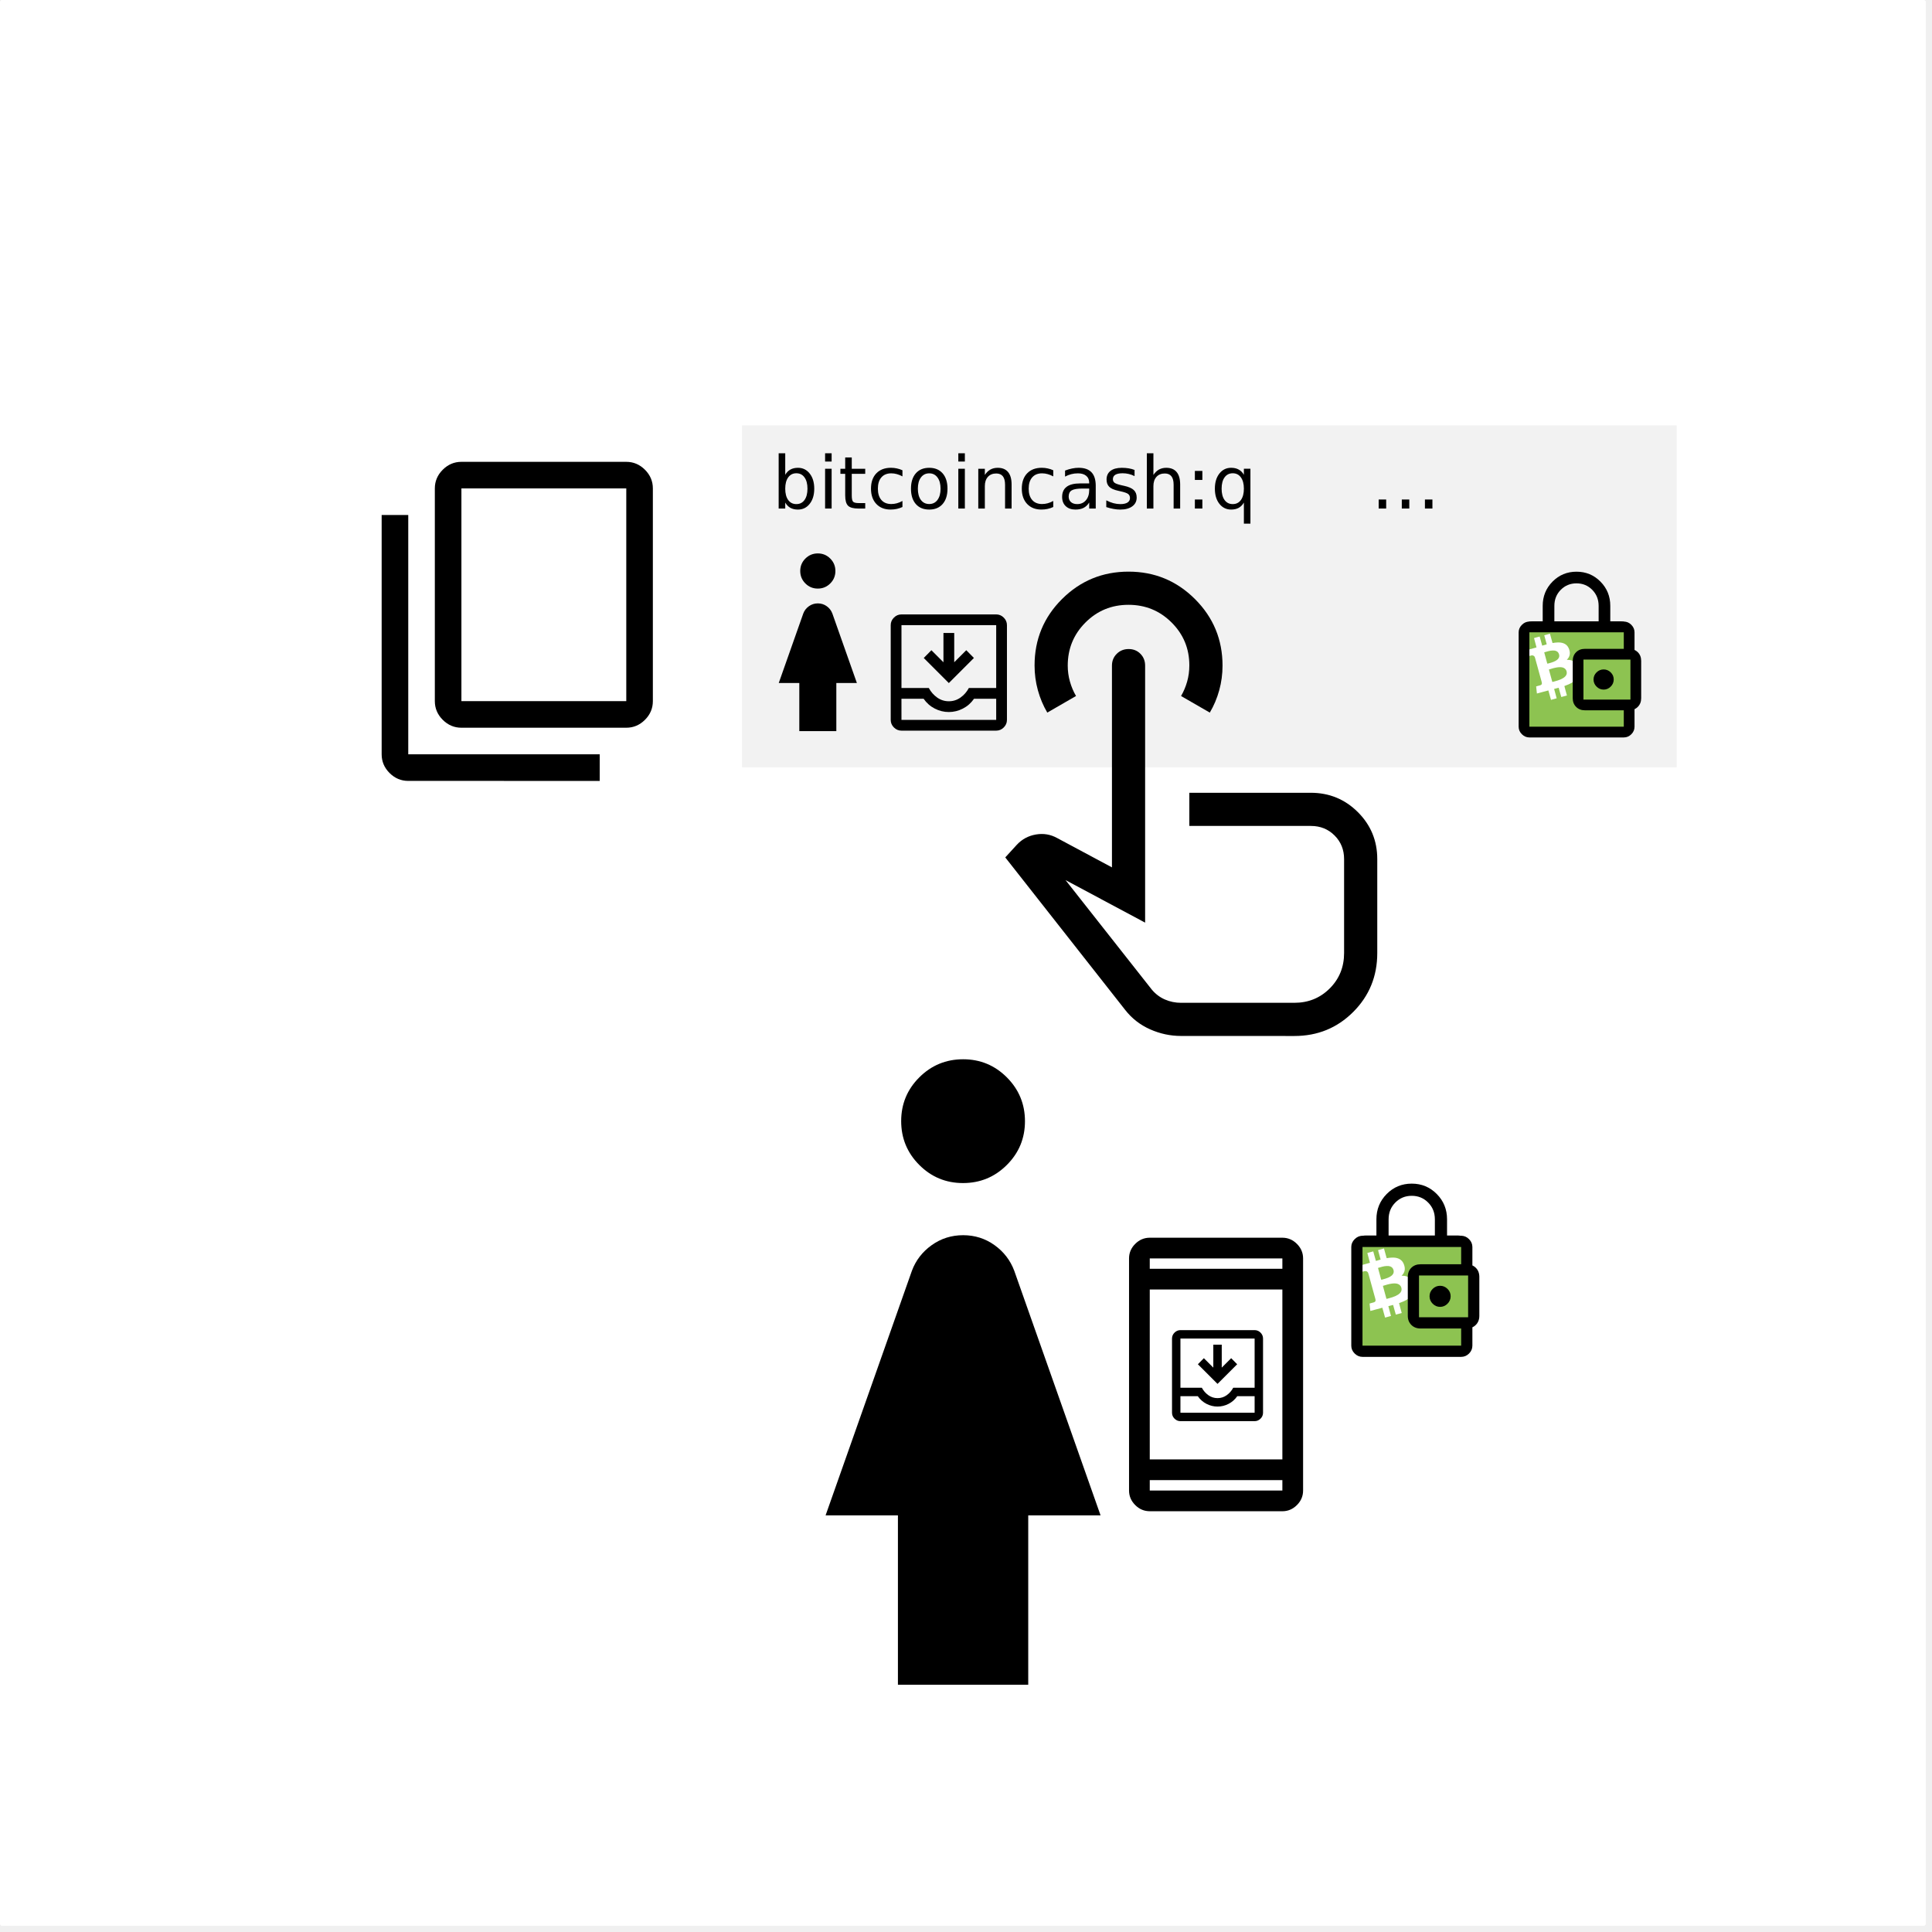
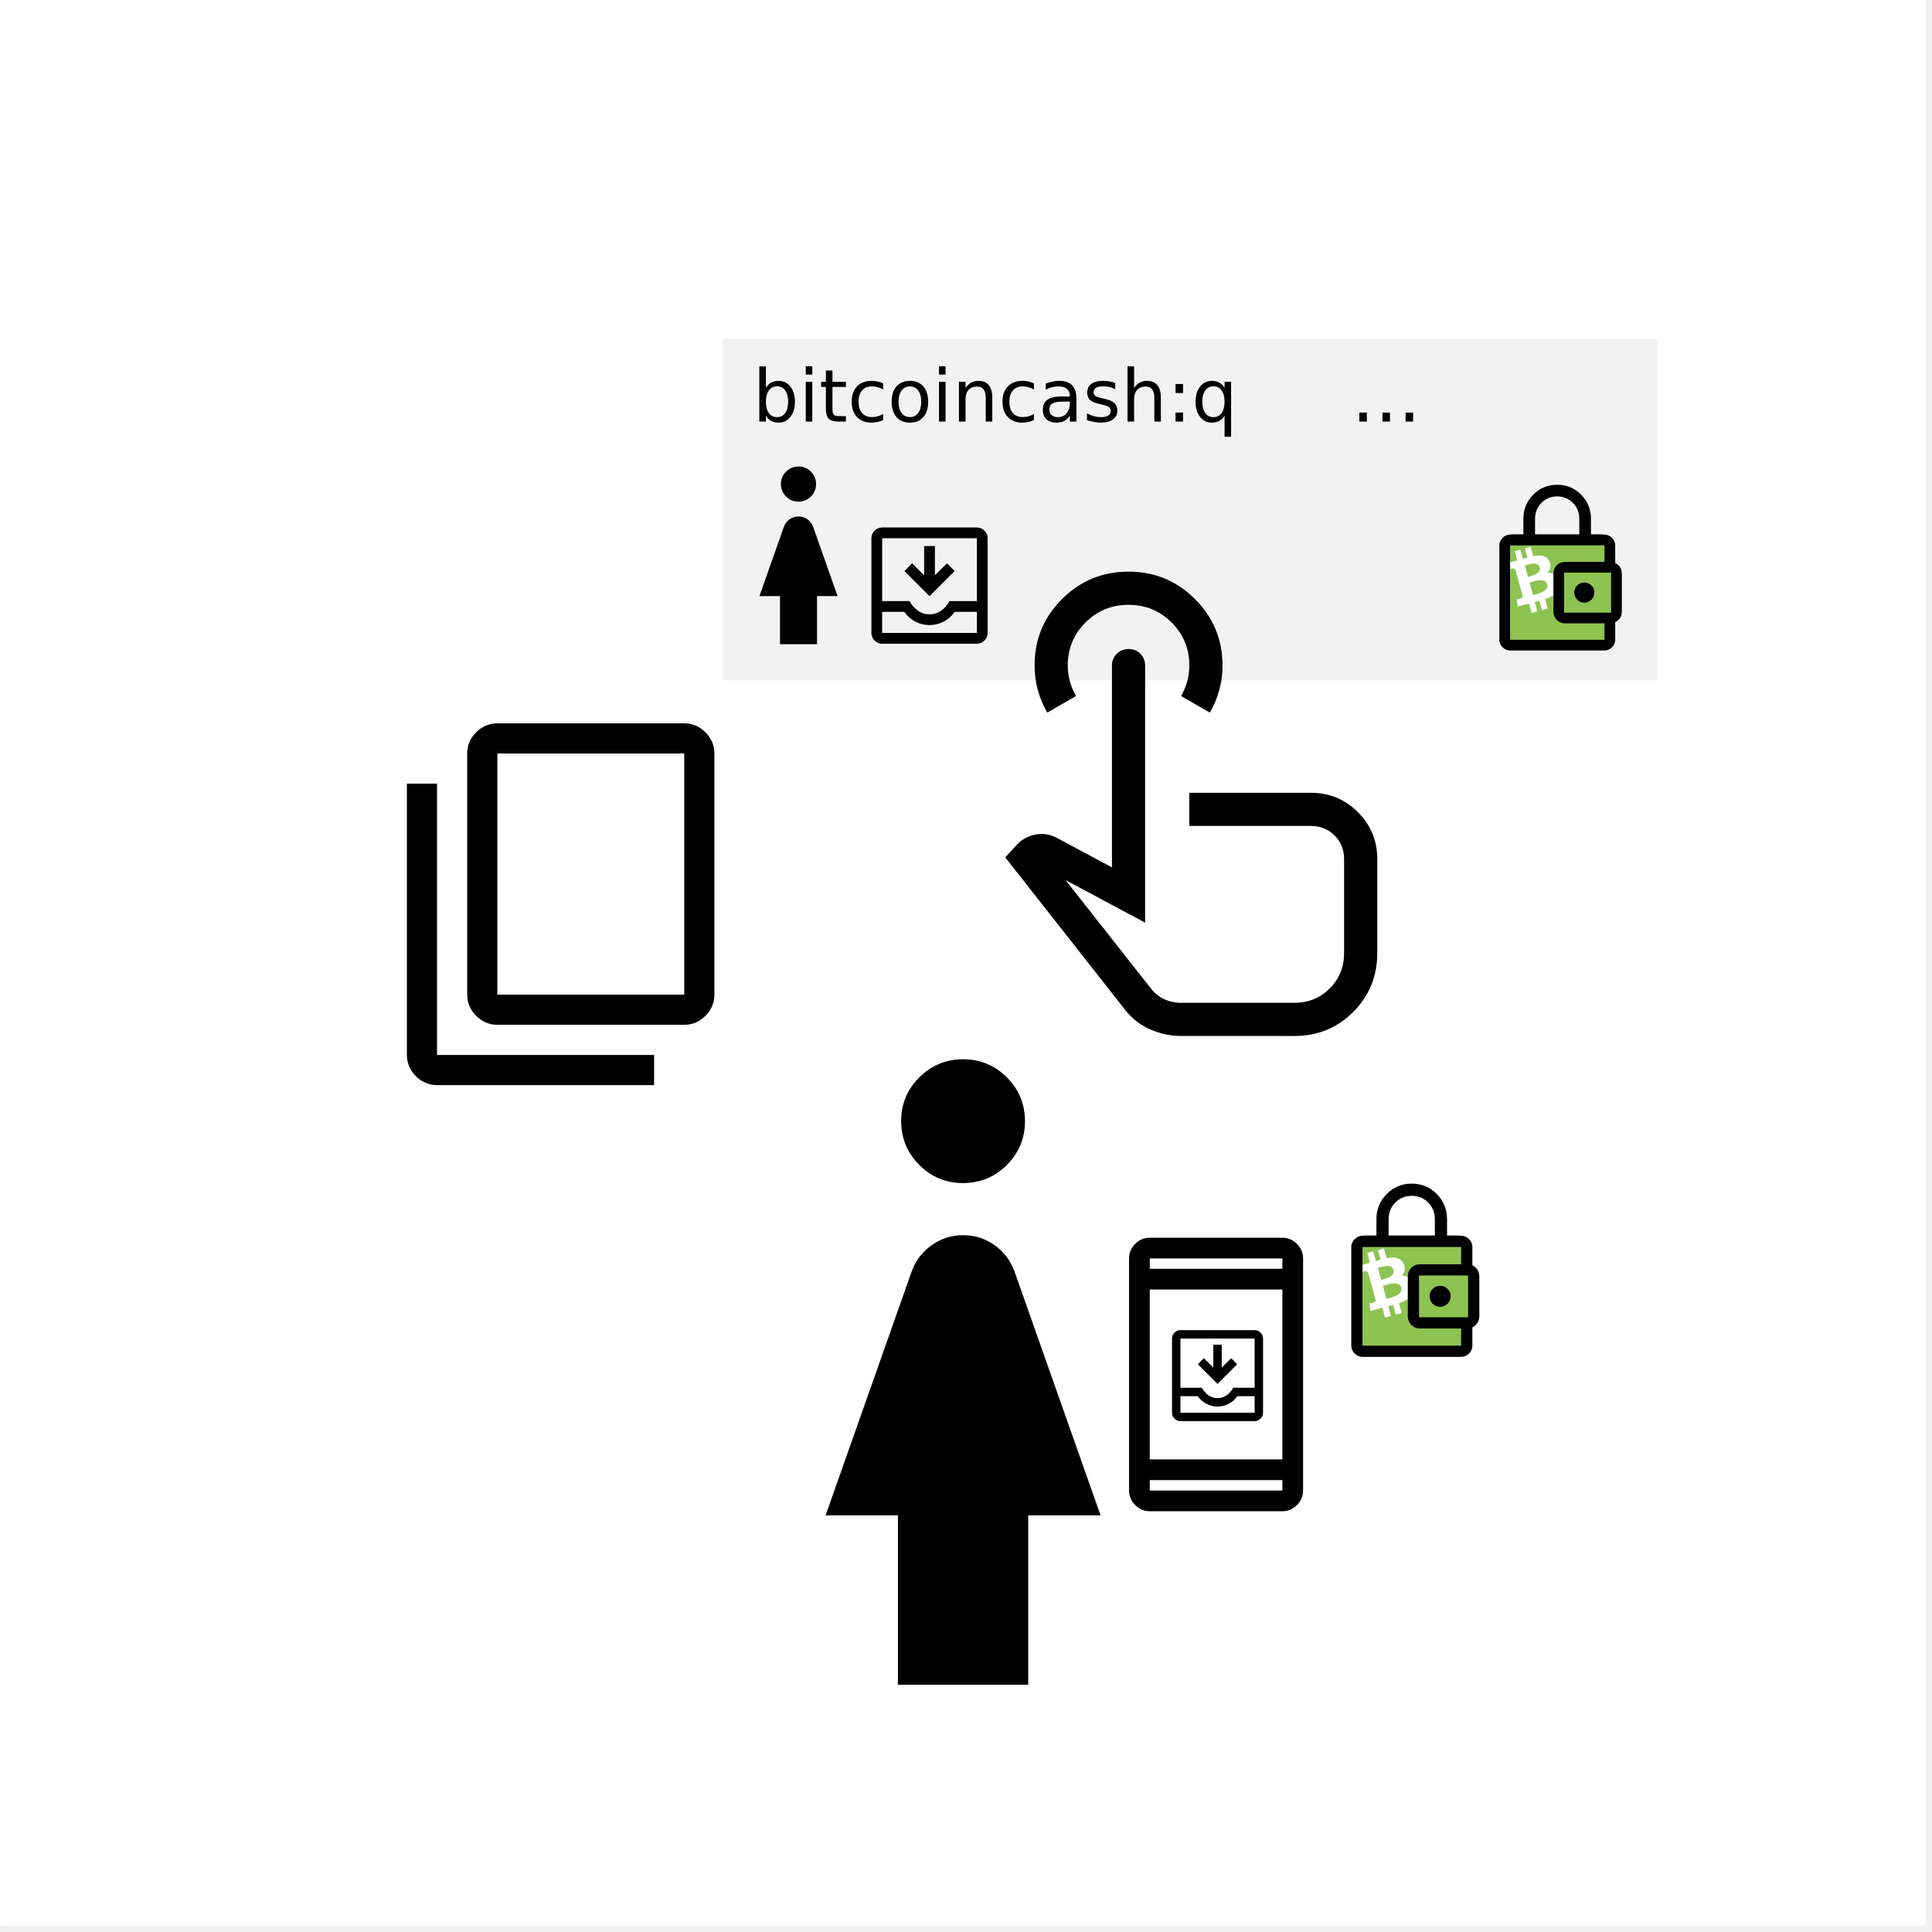
<svg xmlns="http://www.w3.org/2000/svg" width="400" height="400" version="1.1" viewBox="0 0 105.83 105.83" id="svg8538">
  <defs id="defs8542" />
  <rect style="display:inline;fill:#ffffff;fill-opacity:1;stroke:none;stroke-width:0.342;stroke-linejoin:round;stroke-miterlimit:4;stroke-dasharray:none;stroke-dashoffset:7.35;stroke-opacity:1" id="rect49606" width="105.488" height="105.488" x="0" y="0" ry="0.133" />
  <rect width="105.49" height="105.49" ry=".133" fill="#fff" id="rect8462" style="fill:#ffffff" />
-   <rect style="fill:#f2f2f2;stroke:none;stroke-width:0.218;stroke-linejoin:round;stroke-dashoffset:7.35;stroke-opacity:0.722" id="rect900" width="51.198" height="18.734" x="40.646" y="23.299" />
+   <rect style="fill:#f2f2f2;stroke:none;stroke-width:0.218;stroke-linejoin:round;stroke-dashoffset:7.35;stroke-opacity:0.722" id="rect900" width="51.198" height="18.734" x="39.588" y="18.537" />
  <path d="m52.751 64.805q-1.406 0-2.397-0.994-0.99-0.994-0.99-2.4t0.994-2.397q0.994-0.99 2.4-0.99t2.397 0.994q0.99 0.994 0.99 2.4 0 1.406-0.994 2.397-0.994 0.99-2.4 0.99zm-3.565 27.481v-9.279h-3.962l4.729-13.401q0.321-0.857 1.084-1.401 0.763-0.544 1.722-0.544 0.959 0 1.718 0.544 0.758 0.544 1.08 1.401l4.729 13.401h-3.962v9.279z" stroke-width=".054" id="path8478" />
  <path d="m 62.981,82.781 q -0.46,0 -0.797,-0.338 -0.338,-0.338 -0.338,-0.797 V 68.934 q 0,-0.46 0.338,-0.797 0.338,-0.338 0.797,-0.338 h 7.264 q 0.46,0 0.797,0.338 0.338,0.338 0.338,0.797 v 12.713 q 0,0.46 -0.338,0.797 -0.338,0.338 -0.797,0.338 z m 0,-1.703 v 0.568 h 7.264 v -0.568 z m 0,-1.135 h 7.264 v -9.308 h -7.264 z m 0,-10.443 h 7.264 v -0.568 h -7.264 z m 0,0 v -0.568 z m 0,11.578 v 0.568 z" stroke-width="0.801" id="path8480" />
  <path d="m 64.661,77.847 q -0.187,0 -0.324,-0.137 -0.137,-0.137 -0.137,-0.324 v -4.064 q 0,-0.187 0.137,-0.324 0.137,-0.137 0.324,-0.137 h 4.064 q 0.187,0 0.324,0.137 0.137,0.137 0.137,0.324 v 4.064 q 0,0.187 -0.137,0.324 -0.137,0.137 -0.324,0.137 z m 0,-0.462 h 4.064 v -0.905 h -0.951 q -0.189,0.272 -0.477,0.42 -0.287,0.148 -0.604,0.148 -0.316,0 -0.604,-0.148 -0.287,-0.148 -0.477,-0.42 h -0.951 z m 2.033,-0.799 q 0.276,0 0.5,-0.159 0.224,-0.159 0.358,-0.409 h 1.173 v -2.697 h -4.064 v 2.697 h 1.173 q 0.134,0.249 0.359,0.409 0.225,0.159 0.501,0.159 z m -0.001,-0.78 -1.076,-1.076 0.328,-0.332 0.517,0.517 v -1.256 h 0.462 v 1.256 l 0.517,-0.517 0.328,0.332 z m -2.032,1.579 h 4.064 z" stroke-width="0.007" id="path8530" />
-   <path d="m 25.275,39.863 q -0.59,0 -1.023,-0.433 -0.433,-0.433 -0.433,-1.023 V 26.754 q 0,-0.59 0.433,-1.023 0.433,-0.433 1.023,-0.433 h 9.031 q 0.59,0 1.023,0.433 0.433,0.433 0.433,1.023 v 11.653 q 0,0.59 -0.433,1.023 -0.433,0.433 -1.023,0.433 z m 0,-1.457 h 9.031 V 26.754 h -9.031 z m -2.913,4.37 q -0.59,0 -1.023,-0.433 -0.433,-0.433 -0.433,-1.023 V 28.21 h 1.457 v 13.11 h 10.488 v 1.457 z m 2.913,-4.37 V 26.754 Z" stroke-width="0.022" id="path8536" />
+   <path d="m 27.243,56.136 q -0.669,0 -1.16,-0.491 -0.491,-0.491 -0.491,-1.16 v -13.211 q 0,-0.669 0.491,-1.16 0.491,-0.491 1.16,-0.491 h 10.238 q 0.669,0 1.16,0.491 0.491,0.491 0.491,1.16 v 13.211 q 0,0.669 -0.491,1.16 -0.491,0.491 -1.16,0.491 z m 0,-1.651 H 37.481 V 41.274 H 27.243 Z m -3.303,4.954 q -0.669,0 -1.16,-0.491 -0.491,-0.491 -0.491,-1.16 V 42.925 h 1.651 v 14.863 h 11.89 v 1.651 z m 3.303,-4.954 v -13.211 z" stroke-width="0.025" id="path8536" />
  <g id="g9985-3" transform="matrix(0.3960836,0,0,0.3960836,26.78516,60.85331)">
    <g id="g9973-6">
      <path d="m 124.414,17.231 h 6.4 v -2.24 c 0,-0.921 -0.309,-1.692 -0.926,-2.316 -0.618,-0.623 -1.375,-0.935 -2.273,-0.935 -0.898,0 -1.656,0.312 -2.273,0.935 -0.618,0.623 -0.926,1.395 -0.926,2.316 z m 4.581,14.045 h -7.781 c -0.443,0 -0.835,-0.17 -1.175,-0.509 -0.34,-0.34 -0.509,-0.731 -0.509,-1.175 V 18.915 c 0,-0.443 0.17,-0.835 0.509,-1.175 0.34,-0.34 0.731,-0.509 1.175,-0.509 h 1.516 v -2.24 c 0,-1.375 0.473,-2.542 1.419,-3.499 0.946,-0.957 2.101,-1.436 3.465,-1.436 1.364,0 2.519,0.479 3.465,1.436 0.946,0.957 1.419,2.123 1.419,3.499 v 2.24 h 1.516 c 0.443,0 0.835,0.17 1.175,0.509 0.34,0.34 0.509,0.731 0.509,1.175 v 1.903 c -0.247,-0.067 -0.504,-0.115 -0.77,-0.143 -0.267,-0.028 -0.571,-0.042 -0.914,-0.042 v -1.718 h -12.799 v 10.677 h 6.854 c 0.124,0.326 0.253,0.613 0.387,0.863 0.135,0.25 0.314,0.523 0.539,0.821 z m -7.781,-12.361 v 10.677 z" stroke-width="0.025" id="path26-1" />
    </g>
    <g transform="matrix(1.6027,0,0,1.6027,-11.12753,-76.26737)" id="g14-3-2">
      <g transform="matrix(0.00965946,0,0,0.00965946,80.69794,59.92945)" id="g58-6-7-9">
        <rect style="fill:#8dc351;fill-opacity:1;stroke-width:65.595;stroke-linejoin:round;stroke-dashoffset:7.35" id="rect3960-5-3" width="1000.355" height="963.94" x="116.863" y="-95.88" />
        <g transform="matrix(0.04188,0,0,0.04188,75.616,54.993)" fill="#8dc351" id="g52-2-9-1">
          <path d="m 7525,15989 c -349,-23 -745,-74 -1074,-139 -1411,-279 -2741,-944 -3806,-1903 -103,-94 -479,-466 -575,-572 -245,-266 -540,-648 -754,-974 -84,-128 -216,-339 -216,-346 0,-2 -17,-32 -38,-66 -48,-80 -130,-233 -220,-414 C 359,10611 82,9566 10,8445 -3,8240 -3,7750 10,7545 113,5935 655,4458 1610,3185 c 239,-319 428,-535 744,-850 286,-286 436,-420 706,-632 C 4666,442 6732,-162 8765,35 c 1734,169 3354,891 4645,2071 632,577 1156,1241 1589,2014 64,113 231,450 301,605 345,767 574,1625 659,2470 32,311 41,496 41,810 0,808 -118,1588 -356,2359 -526,1697 -1613,3186 -3064,4197 -1216,848 -2616,1332 -4135,1429 -181,11 -740,11 -920,-1 z" id="path50-9-2-9" />
        </g>
        <g transform="matrix(0.0610117,0,0,0.0610117,-103.8285,-229.3502)" fill="#ffffff" id="g56-1-2-4">
          <path d="m 7751,13046 c -6,-17 -62,-222 -127,-456 -195,-713 -262,-951 -266,-956 -3,-2 -398,103 -879,234 -481,131 -875,238 -877,237 -3,-3 -112,-1041 -112,-1071 0,-17 8,-23 33,-28 75,-14 558,-147 627,-172 101,-38 181,-113 204,-193 28,-95 21,-155 -43,-390 -33,-119 -139,-504 -236,-856 -97,-352 -239,-867 -315,-1145 -76,-278 -193,-703 -260,-945 -67,-242 -142,-514 -166,-605 -25,-91 -57,-185 -72,-210 -44,-77 -110,-138 -190,-177 -67,-34 -84,-38 -171,-41 -134,-6 -233,16 -734,162 -81,23 -120,30 -122,22 -7,-20 -247,-901 -249,-910 0,-4 87,-33 194,-62 107,-30 499,-138 870,-241 371,-102 678,-189 682,-192 4,-3 -81,-323 -188,-711 -107,-388 -192,-710 -190,-715 2,-6 28,-17 57,-24 30,-8 222,-61 428,-117 206,-57 376,-103 377,-101 1,1 88,315 193,697 106,382 194,696 196,698 2,2 137,-35 302,-83 164,-48 318,-92 343,-100 35,-10 44,-17 42,-31 -2,-11 -87,-320 -188,-689 -101,-368 -184,-674 -184,-680 0,-9 858,-250 865,-243 2,2 91,322 198,711 107,389 196,710 199,712 2,3 42,-2 89,-10 416,-74 899,-94 1184,-51 672,104 1078,440 1283,1061 196,592 97,1085 -302,1499 l -73,76 h 118 c 828,0 1344,393 1564,1190 130,470 135,910 15,1273 -41,126 -137,313 -218,427 -145,205 -419,444 -699,612 -277,166 -754,378 -1083,483 -30,10 -58,20 -62,24 -4,3 71,290 166,636 96,347 185,671 198,721 l 25,91 -426,117 c -234,64 -431,116 -436,116 -6,0 -98,-318 -204,-707 -107,-390 -195,-709 -196,-710 -1,-2 -143,35 -316,81 -173,46 -329,87 -346,91 -18,3 -33,12 -33,18 0,11 16,68 259,952 71,259 128,471 126,473 -1,1 -196,56 -433,121 l -431,118 z m 442,-2762 c 928,-243 1429,-470 1733,-785 93,-98 132,-151 179,-252 54,-113 70,-186 69,-317 0,-211 -79,-419 -214,-563 -317,-339 -883,-384 -1824,-143 -226,58 -696,197 -696,207 0,4 117,433 260,953 143,520 260,948 260,951 0,10 22,5 233,-51 z M 7391,7495 c 657,-172 1015,-321 1295,-540 97,-76 161,-145 225,-243 60,-91 87,-161 107,-277 19,-113 7,-234 -39,-369 -102,-305 -310,-473 -660,-532 -82,-13 -140,-16 -298,-11 -227,6 -400,32 -681,103 -171,42 -609,170 -618,179 -4,4 126,484 431,1588 24,87 46,147 53,147 6,0 90,-20 185,-45 z" fill="#ffffff" id="path54-2-8-7" />
        </g>
      </g>
      <path d="m 89.015,64.495 q 0.368,0 0.639,-0.271 0.271,-0.271 0.271,-0.643 0,-0.373 -0.271,-0.639 -0.271,-0.266 -0.639,-0.266 -0.368,0 -0.639,0.266 -0.271,0.266 -0.271,0.639 0,0.372 0.271,0.643 0.271,0.271 0.639,0.271 z m -6.696,2.835 v 0.513 -8.514 z m 0,1.48 q -0.382,0 -0.675,-0.288 -0.293,-0.288 -0.293,-0.68 v -8.514 q 0,-0.382 0.293,-0.675 0.293,-0.293 0.675,-0.293 h 8.514 q 0.392,0 0.68,0.293 0.288,0.293 0.288,0.675 v 1.78 h -0.968 v -1.78 h -8.514 v 8.514 h 8.514 v -1.771 h 0.968 v 1.771 q 0,0.392 -0.288,0.68 -0.288,0.288 -0.68,0.288 z m 5.012,-2.448 q -0.489,0 -0.796,-0.307 -0.307,-0.307 -0.307,-0.786 v -3.357 q 0,-0.489 0.307,-0.791 0.307,-0.302 0.796,-0.302 h 3.967 q 0.489,0 0.796,0.302 0.307,0.302 0.307,0.791 v 3.357 q 0,0.479 -0.307,0.786 -0.307,0.307 -0.796,0.307 z m 4.102,-0.968 v -3.609 h -4.238 v 3.609 z" stroke-width="0.015" id="path12-9-8" />
    </g>
  </g>
-   <path d="m 44.797,32.241 q -0.4,0 -0.681,-0.282 -0.281,-0.282 -0.281,-0.682 0,-0.4 0.282,-0.681 0.282,-0.281 0.682,-0.281 0.4,0 0.681,0.282 0.281,0.282 0.281,0.682 0,0.4 -0.282,0.681 -0.282,0.281 -0.682,0.281 z m -1.013,7.809 V 37.413 h -1.126 l 1.344,-3.808 q 0.091,-0.243 0.308,-0.398 0.217,-0.155 0.489,-0.155 0.273,0 0.488,0.155 0.216,0.155 0.307,0.398 l 1.344,3.808 h -1.126 v 2.637 z" stroke-width="0.015" id="path8466-2" />
-   <path d="m 49.38,40.023 q -0.239,0 -0.414,-0.175 -0.175,-0.175 -0.175,-0.414 v -5.189 q 0,-0.239 0.175,-0.414 0.175,-0.175 0.414,-0.175 h 5.189 q 0.239,0 0.414,0.175 0.175,0.175 0.175,0.414 v 5.189 q 0,0.239 -0.175,0.414 -0.175,0.175 -0.414,0.175 z m 0,-0.59 h 5.189 v -1.156 h -1.215 q -0.242,0.348 -0.609,0.537 -0.367,0.189 -0.771,0.189 -0.404,0 -0.771,-0.189 -0.367,-0.189 -0.609,-0.537 h -1.215 z m 2.596,-1.02 q 0.352,0 0.638,-0.203 0.286,-0.203 0.457,-0.522 h 1.498 v -3.444 h -5.189 v 3.444 h 1.498 q 0.171,0.318 0.458,0.522 0.287,0.203 0.64,0.203 z m -0.001,-0.997 -1.374,-1.374 0.419,-0.425 0.66,0.66 v -1.604 h 0.59 v 1.604 l 0.66,-0.66 0.419,0.425 z m -2.595,2.017 h 5.189 z" stroke-width="0.009" id="path8534-0" />
-   <g id="g9985-6" transform="matrix(0.3789665,0,0,0.3789665,37.9948,27.50506)">
+   <path d="m 43.739,27.479 q -0.4,0 -0.681,-0.282 -0.281,-0.282 -0.281,-0.682 0,-0.4 0.282,-0.681 0.282,-0.281 0.682,-0.281 0.4,0 0.681,0.282 0.281,0.282 0.281,0.682 0,0.4 -0.282,0.681 -0.282,0.281 -0.682,0.281 z m -1.013,7.809 V 32.651 h -1.126 l 1.344,-3.808 q 0.091,-0.243 0.308,-0.398 0.217,-0.155 0.489,-0.155 0.273,0 0.488,0.155 0.216,0.155 0.307,0.398 l 1.344,3.808 h -1.126 v 2.637 z" stroke-width="0.015" id="path8466-2" />
+   <path d="m 48.322,35.261 q -0.239,0 -0.414,-0.175 -0.175,-0.175 -0.175,-0.414 v -5.189 q 0,-0.239 0.175,-0.414 0.175,-0.175 0.414,-0.175 h 5.189 q 0.239,0 0.414,0.175 0.175,0.175 0.175,0.414 v 5.189 q 0,0.239 -0.175,0.414 -0.175,0.175 -0.414,0.175 z m 0,-0.59 h 5.189 v -1.156 h -1.215 q -0.242,0.348 -0.609,0.537 -0.367,0.189 -0.771,0.189 -0.404,0 -0.771,-0.189 -0.367,-0.189 -0.609,-0.537 h -1.215 z m 2.596,-1.02 q 0.352,0 0.638,-0.203 0.286,-0.203 0.457,-0.522 h 1.498 v -3.444 h -5.189 v 3.444 h 1.498 q 0.171,0.318 0.458,0.522 0.287,0.203 0.64,0.203 z m -0.001,-0.997 -1.374,-1.374 0.419,-0.425 0.66,0.66 v -1.604 h 0.59 v 1.604 l 0.66,-0.66 0.419,0.425 z m -2.595,2.017 h 5.189 z" stroke-width="0.009" id="path8534-0" />
+   <g id="g9985-6" transform="matrix(0.3789665,0,0,0.3789665,36.9365,22.74271)">
    <g id="g9973-8">
      <path d="m 124.414,17.231 h 6.4 v -2.24 c 0,-0.921 -0.309,-1.692 -0.926,-2.316 -0.618,-0.623 -1.375,-0.935 -2.273,-0.935 -0.898,0 -1.656,0.312 -2.273,0.935 -0.618,0.623 -0.926,1.395 -0.926,2.316 z m 4.581,14.045 h -7.781 c -0.443,0 -0.835,-0.17 -1.175,-0.509 -0.34,-0.34 -0.509,-0.731 -0.509,-1.175 V 18.915 c 0,-0.443 0.17,-0.835 0.509,-1.175 0.34,-0.34 0.731,-0.509 1.175,-0.509 h 1.516 v -2.24 c 0,-1.375 0.473,-2.542 1.419,-3.499 0.946,-0.957 2.101,-1.436 3.465,-1.436 1.364,0 2.519,0.479 3.465,1.436 0.946,0.957 1.419,2.123 1.419,3.499 v 2.24 h 1.516 c 0.443,0 0.835,0.17 1.175,0.509 0.34,0.34 0.509,0.731 0.509,1.175 v 1.903 c -0.247,-0.067 -0.504,-0.115 -0.77,-0.143 -0.267,-0.028 -0.571,-0.042 -0.914,-0.042 v -1.718 h -12.799 v 10.677 h 6.854 c 0.124,0.326 0.253,0.613 0.387,0.863 0.135,0.25 0.314,0.523 0.539,0.821 z m -7.781,-12.361 v 10.677 z" stroke-width="0.025" id="path26-9" />
    </g>
    <g transform="matrix(1.6027,0,0,1.6027,-11.12753,-76.26737)" id="g14-3-9">
      <g transform="matrix(0.00965946,0,0,0.00965946,80.69794,59.92945)" id="g58-6-7-2">
        <rect style="fill:#8dc351;fill-opacity:1;stroke-width:65.595;stroke-linejoin:round;stroke-dashoffset:7.35" id="rect3960-5-6" width="1000.355" height="963.94" x="116.863" y="-95.88" />
        <g transform="matrix(0.04188,0,0,0.04188,75.616,54.993)" fill="#8dc351" id="g52-2-9-6">
          <path d="m 7525,15989 c -349,-23 -745,-74 -1074,-139 -1411,-279 -2741,-944 -3806,-1903 -103,-94 -479,-466 -575,-572 -245,-266 -540,-648 -754,-974 -84,-128 -216,-339 -216,-346 0,-2 -17,-32 -38,-66 -48,-80 -130,-233 -220,-414 C 359,10611 82,9566 10,8445 -3,8240 -3,7750 10,7545 113,5935 655,4458 1610,3185 c 239,-319 428,-535 744,-850 286,-286 436,-420 706,-632 C 4666,442 6732,-162 8765,35 c 1734,169 3354,891 4645,2071 632,577 1156,1241 1589,2014 64,113 231,450 301,605 345,767 574,1625 659,2470 32,311 41,496 41,810 0,808 -118,1588 -356,2359 -526,1697 -1613,3186 -3064,4197 -1216,848 -2616,1332 -4135,1429 -181,11 -740,11 -920,-1 z" id="path50-9-2-4" />
        </g>
        <g transform="matrix(0.0610117,0,0,0.0610117,-103.8285,-229.3502)" fill="#ffffff" id="g56-1-2-9">
          <path d="m 7751,13046 c -6,-17 -62,-222 -127,-456 -195,-713 -262,-951 -266,-956 -3,-2 -398,103 -879,234 -481,131 -875,238 -877,237 -3,-3 -112,-1041 -112,-1071 0,-17 8,-23 33,-28 75,-14 558,-147 627,-172 101,-38 181,-113 204,-193 28,-95 21,-155 -43,-390 -33,-119 -139,-504 -236,-856 -97,-352 -239,-867 -315,-1145 -76,-278 -193,-703 -260,-945 -67,-242 -142,-514 -166,-605 -25,-91 -57,-185 -72,-210 -44,-77 -110,-138 -190,-177 -67,-34 -84,-38 -171,-41 -134,-6 -233,16 -734,162 -81,23 -120,30 -122,22 -7,-20 -247,-901 -249,-910 0,-4 87,-33 194,-62 107,-30 499,-138 870,-241 371,-102 678,-189 682,-192 4,-3 -81,-323 -188,-711 -107,-388 -192,-710 -190,-715 2,-6 28,-17 57,-24 30,-8 222,-61 428,-117 206,-57 376,-103 377,-101 1,1 88,315 193,697 106,382 194,696 196,698 2,2 137,-35 302,-83 164,-48 318,-92 343,-100 35,-10 44,-17 42,-31 -2,-11 -87,-320 -188,-689 -101,-368 -184,-674 -184,-680 0,-9 858,-250 865,-243 2,2 91,322 198,711 107,389 196,710 199,712 2,3 42,-2 89,-10 416,-74 899,-94 1184,-51 672,104 1078,440 1283,1061 196,592 97,1085 -302,1499 l -73,76 h 118 c 828,0 1344,393 1564,1190 130,470 135,910 15,1273 -41,126 -137,313 -218,427 -145,205 -419,444 -699,612 -277,166 -754,378 -1083,483 -30,10 -58,20 -62,24 -4,3 71,290 166,636 96,347 185,671 198,721 l 25,91 -426,117 c -234,64 -431,116 -436,116 -6,0 -98,-318 -204,-707 -107,-390 -195,-709 -196,-710 -1,-2 -143,35 -316,81 -173,46 -329,87 -346,91 -18,3 -33,12 -33,18 0,11 16,68 259,952 71,259 128,471 126,473 -1,1 -196,56 -433,121 l -431,118 z m 442,-2762 c 928,-243 1429,-470 1733,-785 93,-98 132,-151 179,-252 54,-113 70,-186 69,-317 0,-211 -79,-419 -214,-563 -317,-339 -883,-384 -1824,-143 -226,58 -696,197 -696,207 0,4 117,433 260,953 143,520 260,948 260,951 0,10 22,5 233,-51 z M 7391,7495 c 657,-172 1015,-321 1295,-540 97,-76 161,-145 225,-243 60,-91 87,-161 107,-277 19,-113 7,-234 -39,-369 -102,-305 -310,-473 -660,-532 -82,-13 -140,-16 -298,-11 -227,6 -400,32 -681,103 -171,42 -609,170 -618,179 -4,4 126,484 431,1588 24,87 46,147 53,147 6,0 90,-20 185,-45 z" fill="#ffffff" id="path54-2-8-5" />
        </g>
      </g>
      <path d="m 89.015,64.495 q 0.368,0 0.639,-0.271 0.271,-0.271 0.271,-0.643 0,-0.373 -0.271,-0.639 -0.271,-0.266 -0.639,-0.266 -0.368,0 -0.639,0.266 -0.271,0.266 -0.271,0.639 0,0.372 0.271,0.643 0.271,0.271 0.639,0.271 z m -6.696,2.835 v 0.513 -8.514 z m 0,1.48 q -0.382,0 -0.675,-0.288 -0.293,-0.288 -0.293,-0.68 v -8.514 q 0,-0.382 0.293,-0.675 0.293,-0.293 0.675,-0.293 h 8.514 q 0.392,0 0.68,0.293 0.288,0.293 0.288,0.675 v 1.78 h -0.968 v -1.78 h -8.514 v 8.514 h 8.514 v -1.771 h 0.968 v 1.771 q 0,0.392 -0.288,0.68 -0.288,0.288 -0.68,0.288 z m 5.012,-2.448 q -0.489,0 -0.796,-0.307 -0.307,-0.307 -0.307,-0.786 v -3.357 q 0,-0.489 0.307,-0.791 0.307,-0.302 0.796,-0.302 h 3.967 q 0.489,0 0.796,0.302 0.307,0.302 0.307,0.791 v 3.357 q 0,0.479 -0.307,0.786 -0.307,0.307 -0.796,0.307 z m 4.102,-0.968 v -3.609 h -4.238 v 3.609 z" stroke-width="0.015" id="path12-9-0" />
    </g>
  </g>
-   <g stroke-width="0.265" aria-label="bitcoincash:qqa ... 5rqe" id="g52" transform="matrix(0.4706196,0,0,0.4706196,40.82778,-3.899453)">
+   <g stroke-width="0.265" aria-label="bitcoincash:qqa ... 5rqe" id="g52" transform="matrix(0.4706196,0,0,0.4706196,39.76948,-8.661803)">
    <path d="m 7.232,65.166 q 0,-0.839 -0.347,-1.315 -0.343,-0.48 -0.947,-0.48 -0.604,0 -0.951,0.48 -0.343,0.475 -0.343,1.315 0,0.839 0.343,1.319 0.347,0.475 0.951,0.475 0.604,0 0.947,-0.475 Q 7.232,66.005 7.232,65.166 Z m -2.588,-1.616 q 0.24,-0.413 0.604,-0.612 0.368,-0.203 0.876,-0.203 0.843,0 1.368,0.67 0.529,0.67 0.529,1.761 0,1.091 -0.529,1.761 -0.525,0.67 -1.368,0.67 -0.508,0 -0.876,-0.198 -0.364,-0.203 -0.604,-0.616 v 0.695 H 3.879 v -6.433 H 4.644 Z" id="path8" />
    <path d="m 9.283,62.846 h 0.761 v 4.63 H 9.283 Z m 0,-1.802 h 0.761 v 0.963 H 9.283 Z" id="path10" />
    <path d="m 12.387,61.532 v 1.315 h 1.567 v 0.591 H 12.387 v 2.514 q 0,0.566 0.153,0.728 0.157,0.161 0.633,0.161 h 0.781 v 0.637 h -0.781 q -0.881,0 -1.215,-0.327 -0.335,-0.331 -0.335,-1.199 v -2.514 h -0.558 v -0.591 h 0.558 v -1.315 z" id="path12" />
    <path d="m 18.287,63.024 v 0.711 q -0.322,-0.178 -0.649,-0.265 -0.322,-0.091 -0.653,-0.091 -0.74,0 -1.149,0.471 -0.409,0.467 -0.409,1.315 0,0.847 0.409,1.319 0.409,0.467 1.149,0.467 0.331,0 0.653,-0.087 0.327,-0.091 0.649,-0.269 v 0.703 q -0.318,0.149 -0.661,0.223 -0.339,0.074 -0.723,0.074 -1.046,0 -1.662,-0.657 -0.616,-0.657 -0.616,-1.774 0,-1.133 0.62,-1.782 0.624,-0.649 1.707,-0.649 0.351,0 0.686,0.074 0.335,0.07 0.649,0.215 z" id="path14" />
    <path d="m 21.404,63.38 q -0.612,0 -0.967,0.48 -0.356,0.475 -0.356,1.306 0,0.831 0.351,1.31 0.356,0.475 0.972,0.475 0.608,0 0.963,-0.48 0.356,-0.48 0.356,-1.306 0,-0.823 -0.356,-1.302 -0.356,-0.484 -0.963,-0.484 z m 0,-0.645 q 0.992,0 1.559,0.645 0.566,0.645 0.566,1.786 0,1.137 -0.566,1.786 -0.566,0.645 -1.559,0.645 -0.996,0 -1.563,-0.645 -0.562,-0.649 -0.562,-1.786 0,-1.141 0.562,-1.786 0.566,-0.645 1.563,-0.645 z" id="path16" />
    <path d="m 24.79,62.846 h 0.761 v 4.63 H 24.79 Z m 0,-1.802 h 0.761 v 0.963 H 24.79 Z" id="path18" />
    <path d="m 30.991,64.682 v 2.795 h -0.761 v -2.77 q 0,-0.657 -0.256,-0.984 -0.256,-0.327 -0.769,-0.327 -0.616,0 -0.972,0.393 -0.356,0.393 -0.356,1.071 v 2.617 H 27.113 v -4.63 h 0.765 v 0.719 q 0.273,-0.418 0.641,-0.624 0.372,-0.207 0.856,-0.207 0.798,0 1.207,0.496 0.409,0.492 0.409,1.451 z" id="path20" />
    <path d="m 35.84,63.024 v 0.711 q -0.322,-0.178 -0.649,-0.265 -0.322,-0.091 -0.653,-0.091 -0.74,0 -1.149,0.471 -0.409,0.467 -0.409,1.315 0,0.847 0.409,1.319 0.409,0.467 1.149,0.467 0.331,0 0.653,-0.087 0.327,-0.091 0.649,-0.269 v 0.703 q -0.318,0.149 -0.661,0.223 -0.339,0.074 -0.723,0.074 -1.046,0 -1.662,-0.657 -0.616,-0.657 -0.616,-1.774 0,-1.133 0.62,-1.782 0.624,-0.649 1.707,-0.649 0.351,0 0.686,0.074 0.335,0.07 0.649,0.215 z" id="path22" />
    <path d="m 39.267,65.149 q -0.922,0 -1.277,0.211 -0.355,0.211 -0.356,0.719 0,0.405 0.265,0.645 0.269,0.236 0.728,0.236 0.633,0 1.013,-0.446 0.384,-0.451 0.384,-1.195 v -0.17 z m 1.517,-0.314 v 2.642 h -0.761 v -0.703 q -0.26,0.422 -0.649,0.624 -0.389,0.198 -0.951,0.198 -0.711,0 -1.133,-0.397 -0.418,-0.401 -0.418,-1.071 0,-0.781 0.521,-1.178 0.525,-0.397 1.563,-0.397 h 1.067 v -0.074 q 0,-0.525 -0.347,-0.81 -0.343,-0.289 -0.967,-0.289 -0.397,0 -0.773,0.095 -0.376,0.095 -0.723,0.285 v -0.703 q 0.418,-0.161 0.81,-0.24 0.393,-0.083 0.765,-0.083 1.005,0 1.501,0.521 0.496,0.521 0.496,1.579 z" id="path24" />
    <path d="m 45.303,62.983 v 0.719 q -0.322,-0.165 -0.67,-0.248 -0.347,-0.083 -0.719,-0.083 -0.566,0 -0.852,0.174 -0.281,0.174 -0.281,0.521 0,0.265 0.203,0.418 0.203,0.149 0.814,0.285 l 0.26,0.058 q 0.81,0.174 1.149,0.492 0.343,0.314 0.343,0.881 0,0.645 -0.513,1.021 -0.508,0.376 -1.401,0.376 -0.372,0 -0.777,-0.074 -0.401,-0.07 -0.847,-0.215 v -0.785 q 0.422,0.219 0.831,0.331 0.409,0.107 0.81,0.107 0.537,0 0.827,-0.182 0.289,-0.186 0.289,-0.521 0,-0.31 -0.211,-0.475 -0.207,-0.165 -0.914,-0.318 l -0.265,-0.062 q -0.707,-0.149 -1.021,-0.455 -0.314,-0.31 -0.314,-0.847 0,-0.653 0.463,-1.009 0.463,-0.356 1.315,-0.356 0.422,0 0.794,0.062 0.372,0.062 0.686,0.186 z" id="path26-4" />
    <path d="m 50.611,64.682 v 2.795 h -0.761 v -2.77 q 0,-0.657 -0.256,-0.984 -0.256,-0.327 -0.769,-0.327 -0.616,0 -0.972,0.393 -0.356,0.393 -0.356,1.071 v 2.617 h -0.765 v -6.433 H 47.498 v 2.522 q 0.273,-0.418 0.641,-0.624 0.372,-0.207 0.856,-0.207 0.798,0 1.207,0.496 0.409,0.492 0.409,1.451 z" id="path28" />
    <path d="m 52.323,66.426 h 0.872 v 1.05 H 52.323 Z m 0,-3.328 h 0.872 v 1.05 H 52.323 Z" id="path30" />
    <path d="m 55.436,65.166 q 0,0.839 0.343,1.319 0.347,0.475 0.951,0.475 0.604,0 0.951,-0.475 0.347,-0.48 0.347,-1.319 0,-0.839 -0.347,-1.315 -0.347,-0.48 -0.951,-0.48 -0.604,0 -0.951,0.48 Q 55.436,64.327 55.436,65.166 Z m 2.592,1.616 q -0.24,0.413 -0.608,0.616 -0.364,0.198 -0.876,0.198 -0.839,0 -1.368,-0.67 -0.525,-0.67 -0.525,-1.761 0,-1.091 0.525,-1.761 0.529,-0.67 1.368,-0.67 0.513,0 0.876,0.203 0.368,0.198 0.608,0.612 v -0.703 h 0.761 v 6.391 H 58.028 Z" id="path32" />
    <path d="m 73.717,66.426 h 0.872 v 1.05 H 73.717 Z" id="path38" />
    <path d="m 76.408,66.426 h 0.872 v 1.05 H 76.408 Z" id="path40" />
    <path d="m 79.1,66.426 h 0.872 v 1.05 H 79.1 Z" id="path42" />
  </g>
  <path d="m 64.695,56.747 q -0.878,0 -1.696,-0.363 -0.817,-0.363 -1.362,-1.06 L 55.066,46.967 55.702,46.271 q 0.424,-0.454 1.045,-0.56 0.621,-0.106 1.166,0.197 l 2.997,1.605 V 36.461 q 0,-0.386 0.263,-0.647 0.263,-0.261 0.651,-0.261 0.388,0 0.646,0.261 0.257,0.261 0.257,0.647 v 14.079 l -4.36,-2.331 4.723,5.995 q 0.303,0.363 0.719,0.545 0.417,0.182 0.885,0.182 h 6.207 q 1.151,0 1.938,-0.787 0.787,-0.787 0.787,-1.938 v -5.147 q 0,-0.772 -0.522,-1.294 -0.522,-0.522 -1.294,-0.522 h -6.661 v -1.817 h 6.65 q 1.518,0 2.581,1.06 1.063,1.06 1.063,2.574 v 5.147 q 0,1.907 -1.317,3.225 -1.317,1.317 -3.225,1.317 z M 57.368,39.034 q -0.335,-0.568 -0.516,-1.226 -0.181,-0.658 -0.181,-1.355 0,-2.142 1.506,-3.641 1.506,-1.499 3.642,-1.499 2.136,0 3.642,1.506 1.506,1.506 1.506,3.643 0,0.695 -0.181,1.351 -0.181,0.656 -0.516,1.221 L 64.695,38.126 q 0.212,-0.363 0.333,-0.787 0.121,-0.424 0.121,-0.893 0,-1.378 -0.972,-2.347 -0.972,-0.969 -2.362,-0.969 -1.389,0 -2.358,0.971 -0.969,0.971 -0.969,2.359 0,0.454 0.121,0.878 0.121,0.424 0.333,0.787 z m 8.629,10.143 z" id="path4984" style="stroke-width:0.03" />
</svg>
